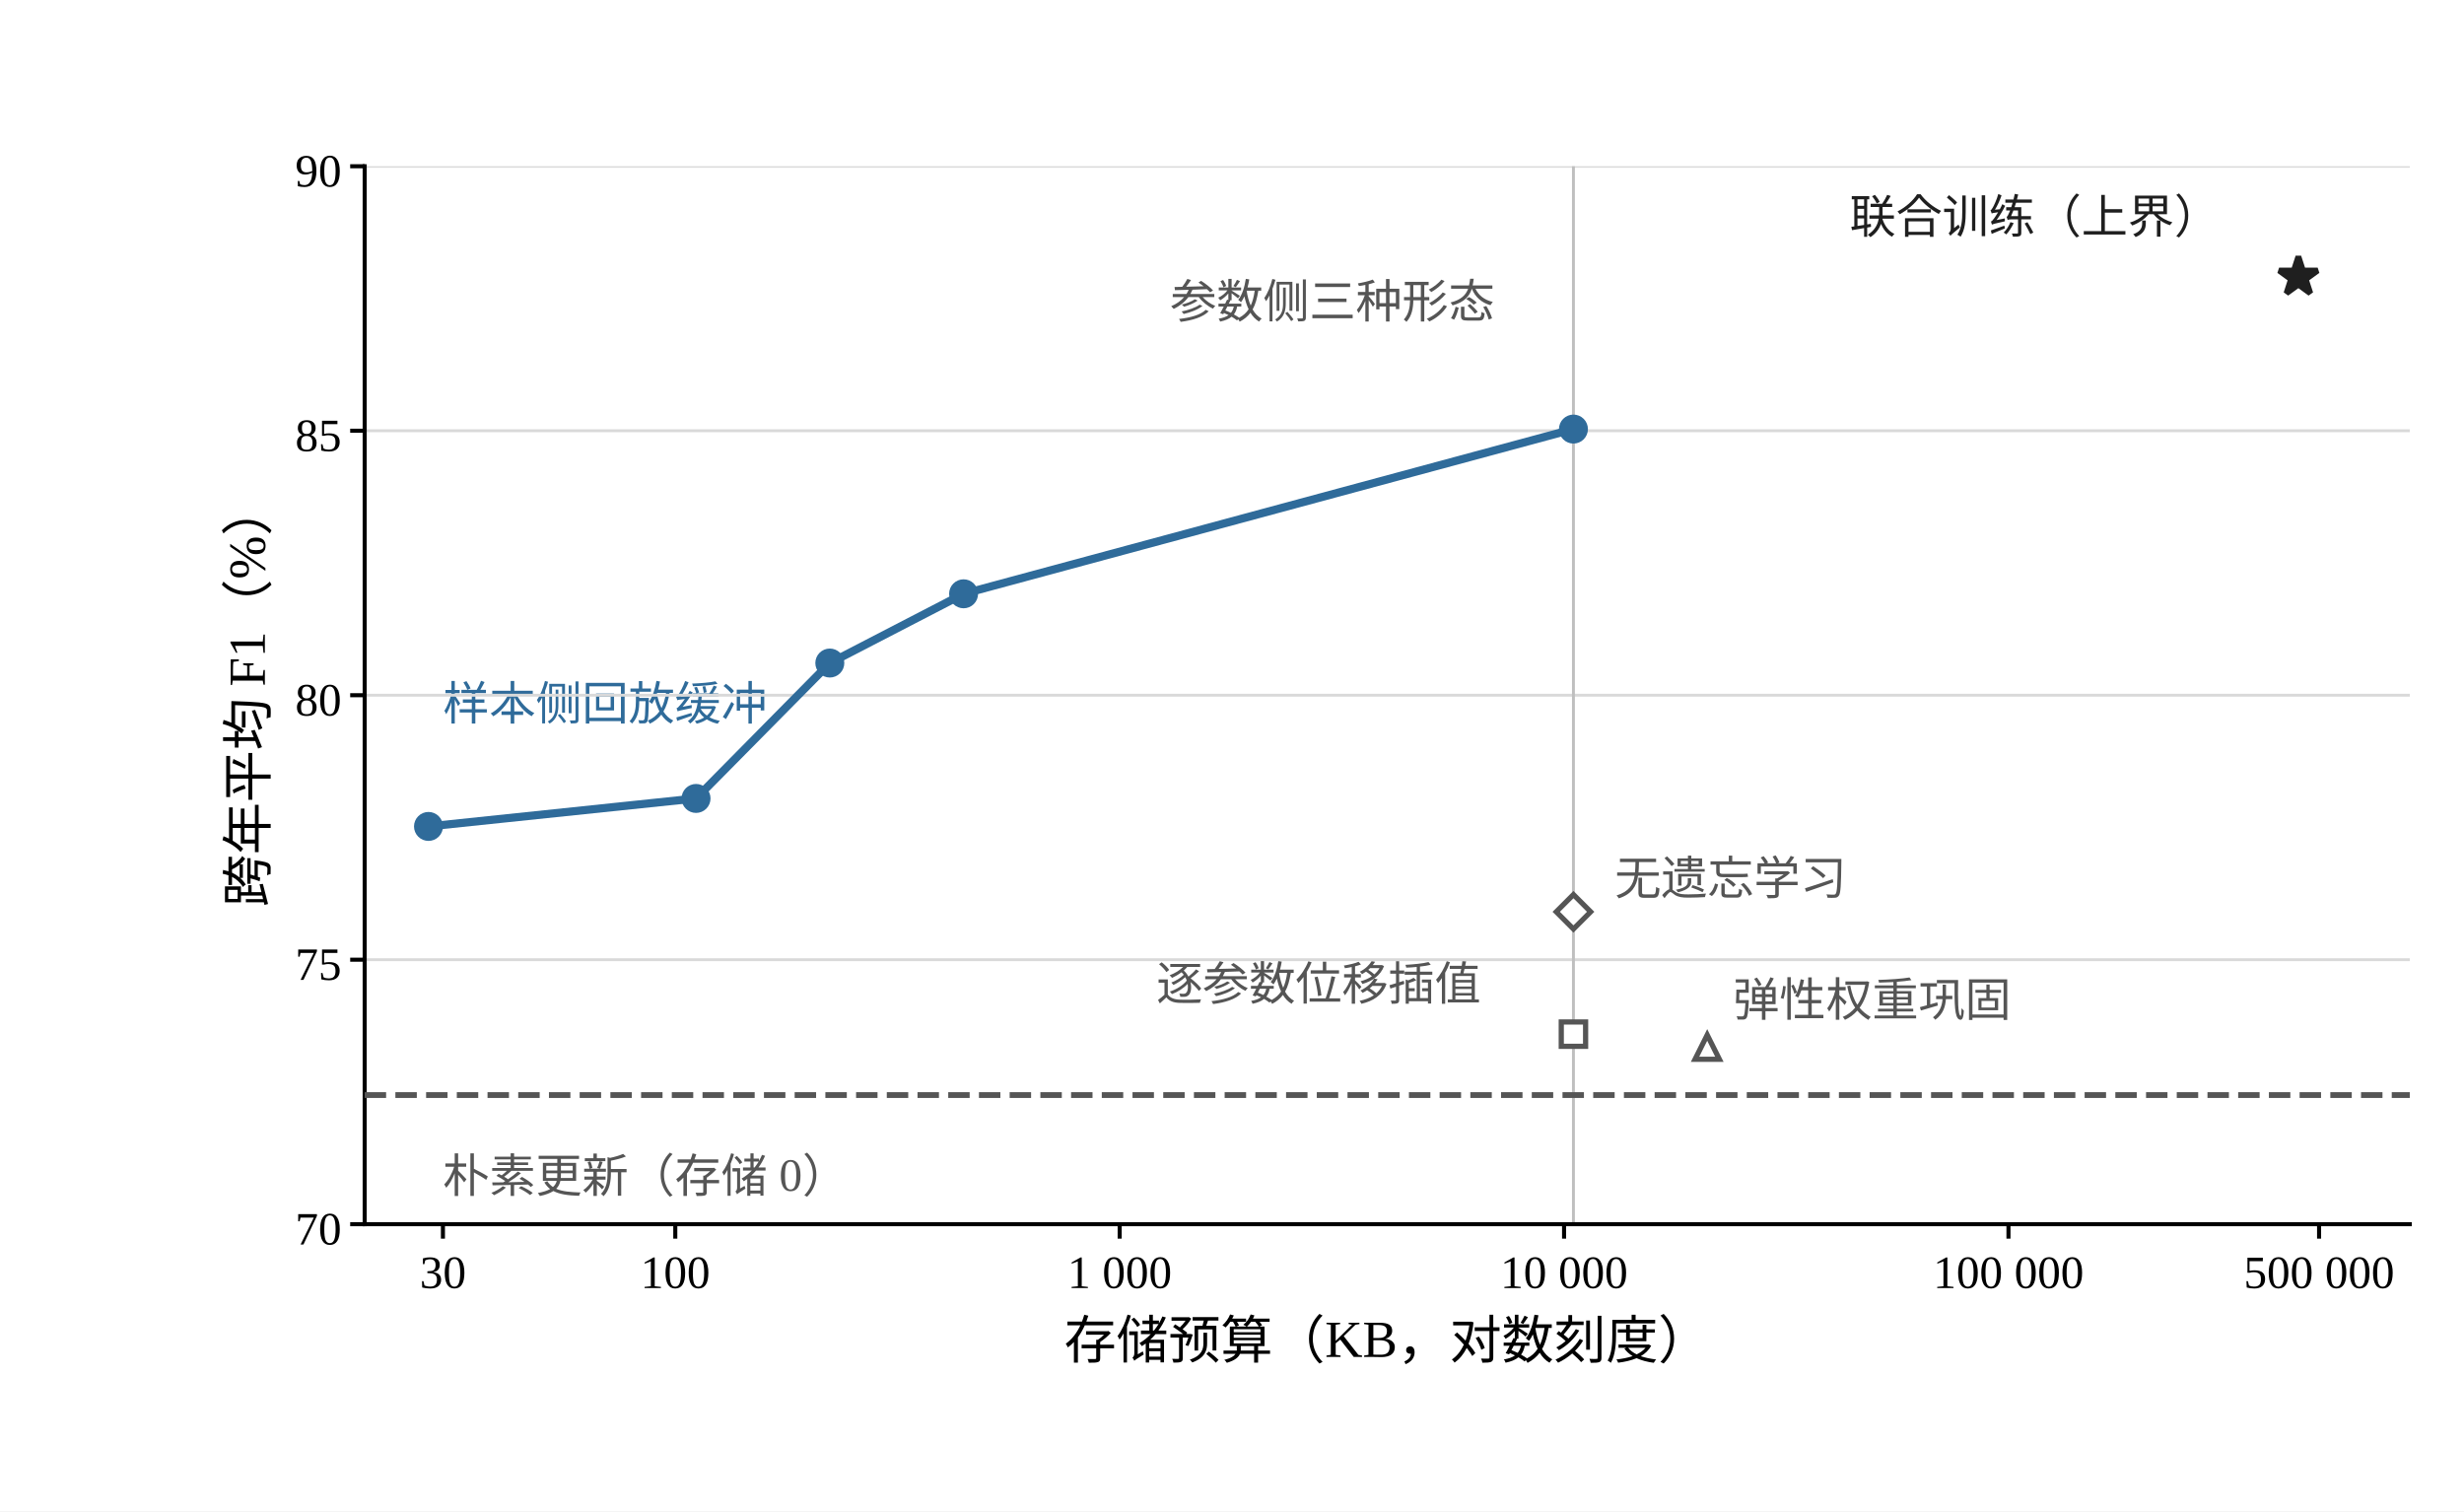
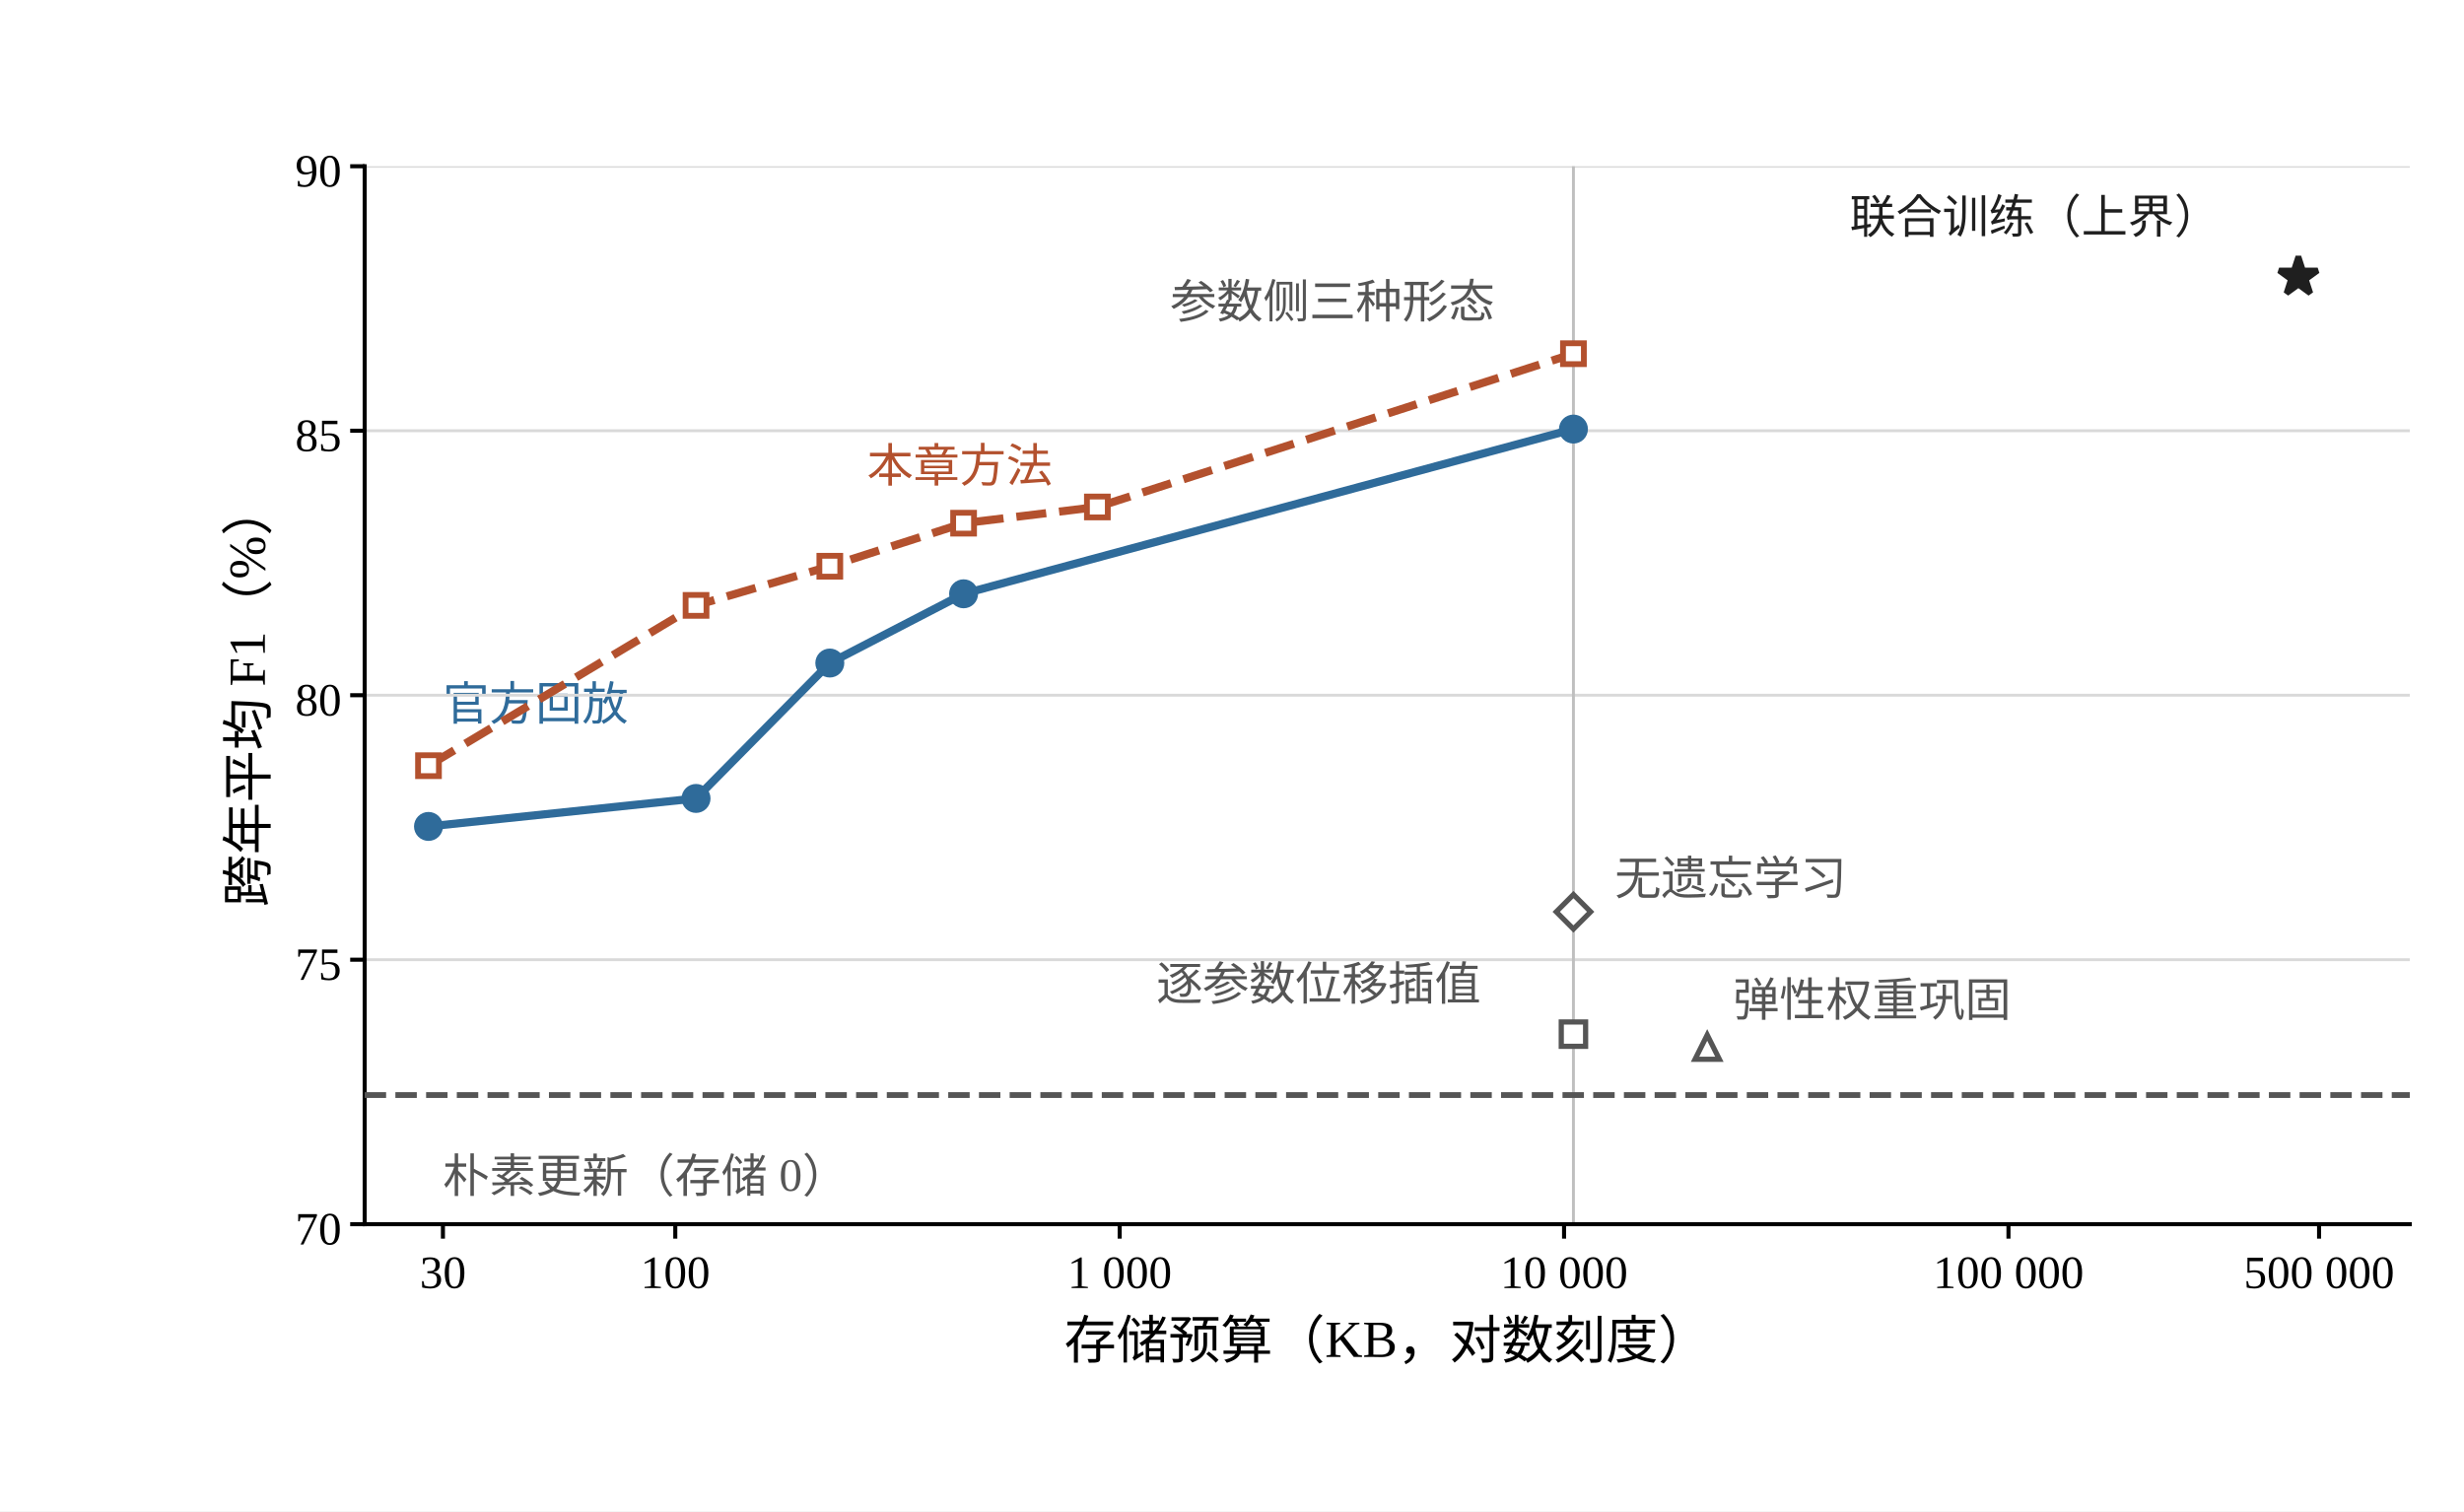
<svg xmlns="http://www.w3.org/2000/svg" xmlns:xlink="http://www.w3.org/1999/xlink" width="425.197pt" height="260.787pt" viewBox="0 0 425.197 260.787" version="1.1">
  <defs>
    <style type="text/css">*{stroke-linejoin: round; stroke-linecap: butt}</style>
  </defs>
  <g id="figure_1">
    <g id="patch_1">
      <path d="M 0 260.787  L 425.197 260.787  L 425.197 0  L 0 0  z " style="fill: #ffffff" />
    </g>
    <g id="axes_1">
      <g id="text_1">
        <g id="patch_2">
          <path d="M 76.433 208.74  L 146.433 208.74  Q 147.713 208.74 147.713 207.46  L 147.713 199.14  Q 147.713 197.86 146.433 197.86  L 76.433 197.86  Q 75.153 197.86 75.153 199.14  L 75.153 207.46  Q 75.153 208.74 76.433 208.74  z " style="fill: #ffffff" />
        </g>
        <text style="font-size: 8px; font-family: 'Times New Roman', 'SimHei'; text-anchor: start; fill: #555555" x="76.433" y="205.734" transform="rotate(-0 76.43286 205.7337)">朴素更新（存储 0）</text>
      </g>
      <g id="text_2">
        <g id="patch_3">
-           <path d="M 76.433 127.228  L 132.433 127.228  Q 133.713 127.228 133.713 125.948  L 133.713 117.628  Q 133.713 116.348 132.433 116.348  L 76.433 116.348  Q 75.153 116.348 75.153 117.628  L 75.153 125.948  Q 75.153 127.228 76.433 127.228  z " style="fill: #ffffff" />
-         </g>
-         <text style="font-size: 8px; font-family: 'Times New Roman', 'SimHei'; text-anchor: start; fill: #2f6b9a" x="76.433" y="124.221" transform="rotate(-0 76.43286 124.2213)">样本侧回放缓冲</text>
+           <path d="M 76.433 127.259  L 108.433 127.259  Q 109.713 127.259 109.713 125.979  L 109.713 117.596  Q 109.713 116.316 108.433 116.316  L 76.433 116.316  Q 75.153 116.316 75.153 117.596  L 75.153 125.979  Q 75.153 127.259 76.433 127.259  z " style="fill: #ffffff" />
+         </g>
+         <text style="font-size: 8px; font-family: 'Times New Roman', 'SimHei'; text-anchor: start; fill: #2f6b9a" x="76.433" y="124.253" transform="rotate(-0 76.43286 124.2526)">官方回放</text>
      </g>
      <g id="text_3">
        <g id="patch_4">
-           <path d="M 201.954 57.858  L 257.954 57.858  Q 259.234 57.858 259.234 56.578  L 259.234 48.258  Q 259.234 46.978 257.954 46.978  L 201.954 46.978  Q 200.674 46.978 200.674 48.258  L 200.674 56.578  Q 200.674 57.858 201.954 57.858  z " style="fill: #ffffff" />
-         </g>
-         <text style="font-size: 8px; font-family: 'Times New Roman', 'SimHei'; text-anchor: start; fill: #555555" x="201.954" y="54.852" transform="rotate(-0 201.9541 54.85186)">参数侧三种形态</text>
+           <path d="M 149.61 86.169  L 181.61 86.169  Q 182.89 86.169 182.89 84.889  L 182.89 76.538  Q 182.89 75.258 181.61 75.258  L 149.61 75.258  Q 148.33 75.258 148.33 76.538  L 148.33 84.889  Q 148.33 86.169 149.61 86.169  z " style="fill: #ffffff" />
+         </g>
+         <text style="font-size: 8px; font-family: 'Times New Roman', 'SimHei'; text-anchor: start; fill: #b3512e" x="149.61" y="83.163" transform="rotate(-0 149.6099 83.16292)">本章方法</text>
      </g>
      <g id="text_4">
        <g id="patch_5">
-           <path d="M 319.177 43.223  L 383.177 43.223  Q 384.457 43.223 384.457 41.943  L 384.457 33.685  Q 384.457 32.405 383.177 32.405  L 319.177 32.405  Q 317.897 32.405 317.897 33.685  L 317.897 41.943  Q 317.897 43.223 319.177 43.223  z " style="fill: #ffffff" />
-         </g>
-         <text style="font-size: 8px; font-family: 'Times New Roman', 'SimHei'; text-anchor: end; fill: #1f1f1f" x="383.177" y="40.217" transform="rotate(-0 383.1767 40.21652)">联合训练（上界）</text>
+           <path d="M 201.954 57.858  L 257.954 57.858  Q 259.234 57.858 259.234 56.578  L 259.234 48.258  Q 259.234 46.978 257.954 46.978  L 201.954 46.978  Q 200.674 46.978 200.674 48.258  L 200.674 56.578  Q 200.674 57.858 201.954 57.858  z " style="fill: #ffffff" />
+         </g>
+         <text style="font-size: 8px; font-family: 'Times New Roman', 'SimHei'; text-anchor: start; fill: #555555" x="201.954" y="54.852" transform="rotate(-0 201.9541 54.85186)">参数侧三种形态</text>
      </g>
      <g id="text_5">
        <g id="patch_6">
-           <path d="M 278.64 157.364  L 318.64 157.364  Q 319.92 157.364 319.92 156.084  L 319.92 147.733  Q 319.92 146.453 318.64 146.453  L 278.64 146.453  Q 277.36 146.453 277.36 147.733  L 277.36 156.084  Q 277.36 157.364 278.64 157.364  z " style="fill: #ffffff" />
-         </g>
-         <text style="font-size: 8px; font-family: 'Times New Roman', 'SimHei'; text-anchor: start; fill: #555555" x="278.64" y="154.358" transform="rotate(-0 278.6401 154.3579)">无遗忘学习</text>
+           <path d="M 319.177 43.223  L 383.177 43.223  Q 384.457 43.223 384.457 41.943  L 384.457 33.685  Q 384.457 32.405 383.177 32.405  L 319.177 32.405  Q 317.897 32.405 317.897 33.685  L 317.897 41.943  Q 317.897 43.223 319.177 43.223  z " style="fill: #ffffff" />
+         </g>
+         <text style="font-size: 8px; font-family: 'Times New Roman', 'SimHei'; text-anchor: end; fill: #1f1f1f" x="383.177" y="40.217" transform="rotate(-0 383.1767 40.21652)">联合训练（上界）</text>
      </g>
      <g id="text_6">
        <g id="patch_7">
-           <path d="M 199.555 175.573  L 255.555 175.573  Q 256.835 175.573 256.835 174.293  L 256.835 166.035  Q 256.835 164.755 255.555 164.755  L 199.555 164.755  Q 198.275 164.755 198.275 166.035  L 198.275 174.293  Q 198.275 175.573 199.555 175.573  z " style="fill: #ffffff" />
-         </g>
-         <text style="font-size: 8px; font-family: 'Times New Roman', 'SimHei'; text-anchor: end; fill: #555555" x="255.555" y="172.566" transform="rotate(-0 255.5553 172.5661)">逐参数位移插值</text>
+           <path d="M 278.64 157.364  L 318.64 157.364  Q 319.92 157.364 319.92 156.084  L 319.92 147.733  Q 319.92 146.453 318.64 146.453  L 278.64 146.453  Q 277.36 146.453 277.36 147.733  L 277.36 156.084  Q 277.36 157.364 278.64 157.364  z " style="fill: #ffffff" />
+         </g>
+         <text style="font-size: 8px; font-family: 'Times New Roman', 'SimHei'; text-anchor: start; fill: #555555" x="278.64" y="154.358" transform="rotate(-0 278.6401 154.3579)">无遗忘学习</text>
      </g>
      <g id="text_7">
        <g id="patch_8">
+           <path d="M 199.555 175.573  L 255.555 175.573  Q 256.835 175.573 256.835 174.293  L 256.835 166.035  Q 256.835 164.755 255.555 164.755  L 199.555 164.755  Q 198.275 164.755 198.275 166.035  L 198.275 174.293  Q 198.275 175.573 199.555 175.573  z " style="fill: #ffffff" />
+         </g>
+         <text style="font-size: 8px; font-family: 'Times New Roman', 'SimHei'; text-anchor: end; fill: #555555" x="255.555" y="172.566" transform="rotate(-0 255.5553 172.5661)">逐参数位移插值</text>
+       </g>
+       <g id="text_8">
+         <g id="patch_9">
          <path d="M 299.059 178.342  L 347.059 178.342  Q 348.339 178.342 348.339 177.062  L 348.339 168.742  Q 348.339 167.462 347.059 167.462  L 299.059 167.462  Q 297.779 167.462 297.779 168.742  L 297.779 177.062  Q 297.779 178.342 299.059 178.342  z " style="fill: #ffffff" />
        </g>
        <text style="font-size: 8px; font-family: 'Times New Roman', 'SimHei'; text-anchor: start; fill: #555555" x="299.059" y="175.336" transform="rotate(-0 299.0591 175.3356)">弹性权重巩固</text>
      </g>
    </g>
    <g id="axes_2">
-       <g id="patch_9">
+       <g id="patch_10">
        <path d="M 62.929 211.238  L 415.843 211.238  L 415.843 28.687  L 62.929 28.687  L 62.929 211.238  z " style="fill: none" />
      </g>
      <g id="matplotlib.axis_1">
        <g id="xtick_1">
          <g id="line2d_1">
            <defs>
-               <path id="m291fa795b1" d="M 0 0  L 0 2.5  " style="stroke: #000000; stroke-width: 0.7" />
+               <path id="m1a42edc33a" d="M 0 0  L 0 2.5  " style="stroke: #000000; stroke-width: 0.7" />
            </defs>
            <g>
-               <use xlink:href="#m291fa795b1" x="76.433" y="211.238" style="stroke: #000000; stroke-width: 0.7" />
-             </g>
-           </g>
-           <g id="text_8">
+               <use xlink:href="#m1a42edc33a" x="76.433" y="211.238" style="stroke: #000000; stroke-width: 0.7" />
+             </g>
+           </g>
+           <g id="text_9">
            <text style="font-size: 8px; font-family: 'Times New Roman', 'SimHei'; text-anchor: middle" x="76.433" y="222.258" transform="rotate(-0 76.43286 222.2581)">30</text>
          </g>
        </g>
        <g id="xtick_2">
          <g id="line2d_2">
            <g>
-               <use xlink:href="#m291fa795b1" x="116.53" y="211.238" style="stroke: #000000; stroke-width: 0.7" />
-             </g>
-           </g>
-           <g id="text_9">
+               <use xlink:href="#m1a42edc33a" x="116.53" y="211.238" style="stroke: #000000; stroke-width: 0.7" />
+             </g>
+           </g>
+           <g id="text_10">
            <text style="font-size: 8px; font-family: 'Times New Roman', 'SimHei'; text-anchor: middle" x="116.53" y="222.258" transform="rotate(-0 116.5303 222.2581)">100</text>
          </g>
        </g>
        <g id="xtick_3">
          <g id="line2d_3">
            <g>
-               <use xlink:href="#m291fa795b1" x="193.216" y="211.238" style="stroke: #000000; stroke-width: 0.7" />
-             </g>
-           </g>
-           <g id="text_10">
+               <use xlink:href="#m1a42edc33a" x="193.216" y="211.238" style="stroke: #000000; stroke-width: 0.7" />
+             </g>
+           </g>
+           <g id="text_11">
            <text style="font-size: 8px; font-family: 'Times New Roman', 'SimHei'; text-anchor: middle" x="193.216" y="222.258" transform="rotate(-0 193.2163 222.2581)">1 000</text>
          </g>
        </g>
        <g id="xtick_4">
          <g id="line2d_4">
            <g>
-               <use xlink:href="#m291fa795b1" x="269.902" y="211.238" style="stroke: #000000; stroke-width: 0.7" />
-             </g>
-           </g>
-           <g id="text_11">
+               <use xlink:href="#m1a42edc33a" x="269.902" y="211.238" style="stroke: #000000; stroke-width: 0.7" />
+             </g>
+           </g>
+           <g id="text_12">
            <text style="font-size: 8px; font-family: 'Times New Roman', 'SimHei'; text-anchor: middle" x="269.902" y="222.258" transform="rotate(-0 269.9022 222.2581)">10 000</text>
          </g>
        </g>
        <g id="xtick_5">
          <g id="line2d_5">
            <g>
-               <use xlink:href="#m291fa795b1" x="346.588" y="211.238" style="stroke: #000000; stroke-width: 0.7" />
-             </g>
-           </g>
-           <g id="text_12">
+               <use xlink:href="#m1a42edc33a" x="346.588" y="211.238" style="stroke: #000000; stroke-width: 0.7" />
+             </g>
+           </g>
+           <g id="text_13">
            <text style="font-size: 8px; font-family: 'Times New Roman', 'SimHei'; text-anchor: middle" x="346.588" y="222.258" transform="rotate(-0 346.5882 222.2581)">100 000</text>
          </g>
        </g>
        <g id="xtick_6">
          <g id="line2d_6">
            <g>
-               <use xlink:href="#m291fa795b1" x="400.189" y="211.238" style="stroke: #000000; stroke-width: 0.7" />
-             </g>
-           </g>
-           <g id="text_13">
+               <use xlink:href="#m1a42edc33a" x="400.189" y="211.238" style="stroke: #000000; stroke-width: 0.7" />
+             </g>
+           </g>
+           <g id="text_14">
            <text style="font-size: 8px; font-family: 'Times New Roman', 'SimHei'; text-anchor: middle" x="400.189" y="222.258" transform="rotate(-0 400.1894 222.2581)">500 000</text>
          </g>
        </g>
-         <g id="text_14">
+         <g id="text_15">
          <text style="font-size: 9px; font-family: 'Times New Roman', 'SimHei'; text-anchor: middle" x="239.386" y="234.419" transform="rotate(-0 239.3858 234.419)">存储预算（KB，对数刻度）</text>
        </g>
      </g>
      <g id="matplotlib.axis_2">
        <g id="ytick_1">
          <g id="line2d_7">
-             <path d="M 62.929 211.238  L 415.843 211.238  " clip-path="url(#pa51140d62a)" style="fill: none; stroke: #d9d9d9; stroke-width: 0.5; stroke-linecap: square" />
+             <path d="M 62.929 211.238  L 415.843 211.238  " clip-path="url(#p07f7223448)" style="fill: none; stroke: #d9d9d9; stroke-width: 0.5; stroke-linecap: square" />
          </g>
          <g id="line2d_8">
            <defs>
-               <path id="m5535e80672" d="M 0 0  L -2.5 0  " style="stroke: #000000; stroke-width: 0.7" />
+               <path id="mbbad0d5003" d="M 0 0  L -2.5 0  " style="stroke: #000000; stroke-width: 0.7" />
            </defs>
            <g>
-               <use xlink:href="#m5535e80672" x="62.929" y="211.238" style="stroke: #000000; stroke-width: 0.7" />
-             </g>
-           </g>
-           <g id="text_15">
+               <use xlink:href="#mbbad0d5003" x="62.929" y="211.238" style="stroke: #000000; stroke-width: 0.7" />
+             </g>
+           </g>
+           <g id="text_16">
            <text style="font-size: 8px; font-family: 'Times New Roman', 'SimHei'; text-anchor: end" x="58.929" y="214.744" transform="rotate(-0 58.92913 214.7439)">70</text>
          </g>
        </g>
        <g id="ytick_2">
          <g id="line2d_9">
-             <path d="M 62.929 165.6  L 415.843 165.6  " clip-path="url(#pa51140d62a)" style="fill: none; stroke: #d9d9d9; stroke-width: 0.5; stroke-linecap: square" />
+             <path d="M 62.929 165.6  L 415.843 165.6  " clip-path="url(#p07f7223448)" style="fill: none; stroke: #d9d9d9; stroke-width: 0.5; stroke-linecap: square" />
          </g>
          <g id="line2d_10">
            <g>
-               <use xlink:href="#m5535e80672" x="62.929" y="165.6" style="stroke: #000000; stroke-width: 0.7" />
-             </g>
-           </g>
-           <g id="text_16">
+               <use xlink:href="#mbbad0d5003" x="62.929" y="165.6" style="stroke: #000000; stroke-width: 0.7" />
+             </g>
+           </g>
+           <g id="text_17">
            <text style="font-size: 8px; font-family: 'Times New Roman', 'SimHei'; text-anchor: end" x="58.929" y="169.079" transform="rotate(-0 58.92913 169.0789)">75</text>
          </g>
        </g>
        <g id="ytick_3">
          <g id="line2d_11">
-             <path d="M 62.929 119.962  L 415.843 119.962  " clip-path="url(#pa51140d62a)" style="fill: none; stroke: #d9d9d9; stroke-width: 0.5; stroke-linecap: square" />
+             <path d="M 62.929 119.962  L 415.843 119.962  " clip-path="url(#p07f7223448)" style="fill: none; stroke: #d9d9d9; stroke-width: 0.5; stroke-linecap: square" />
          </g>
          <g id="line2d_12">
            <g>
-               <use xlink:href="#m5535e80672" x="62.929" y="119.962" style="stroke: #000000; stroke-width: 0.7" />
-             </g>
-           </g>
-           <g id="text_17">
+               <use xlink:href="#mbbad0d5003" x="62.929" y="119.962" style="stroke: #000000; stroke-width: 0.7" />
+             </g>
+           </g>
+           <g id="text_18">
            <text style="font-size: 8px; font-family: 'Times New Roman', 'SimHei'; text-anchor: end" x="58.929" y="123.472" transform="rotate(-0 58.92913 123.4724)">80</text>
          </g>
        </g>
        <g id="ytick_4">
          <g id="line2d_13">
-             <path d="M 62.929 74.324  L 415.843 74.324  " clip-path="url(#pa51140d62a)" style="fill: none; stroke: #d9d9d9; stroke-width: 0.5; stroke-linecap: square" />
+             <path d="M 62.929 74.324  L 415.843 74.324  " clip-path="url(#p07f7223448)" style="fill: none; stroke: #d9d9d9; stroke-width: 0.5; stroke-linecap: square" />
          </g>
          <g id="line2d_14">
            <g>
-               <use xlink:href="#m5535e80672" x="62.929" y="74.324" style="stroke: #000000; stroke-width: 0.7" />
-             </g>
-           </g>
-           <g id="text_18">
+               <use xlink:href="#mbbad0d5003" x="62.929" y="74.324" style="stroke: #000000; stroke-width: 0.7" />
+             </g>
+           </g>
+           <g id="text_19">
            <text style="font-size: 8px; font-family: 'Times New Roman', 'SimHei'; text-anchor: end" x="58.929" y="77.835" transform="rotate(-0 58.92913 77.83457)">85</text>
          </g>
        </g>
        <g id="ytick_5">
          <g id="line2d_15">
-             <path d="M 62.929 28.687  L 415.843 28.687  " clip-path="url(#pa51140d62a)" style="fill: none; stroke: #d9d9d9; stroke-width: 0.5; stroke-linecap: square" />
+             <path d="M 62.929 28.687  L 415.843 28.687  " clip-path="url(#p07f7223448)" style="fill: none; stroke: #d9d9d9; stroke-width: 0.5; stroke-linecap: square" />
          </g>
          <g id="line2d_16">
            <g>
-               <use xlink:href="#m5535e80672" x="62.929" y="28.687" style="stroke: #000000; stroke-width: 0.7" />
-             </g>
-           </g>
-           <g id="text_19">
+               <use xlink:href="#mbbad0d5003" x="62.929" y="28.687" style="stroke: #000000; stroke-width: 0.7" />
+             </g>
+           </g>
+           <g id="text_20">
            <text style="font-size: 8px; font-family: 'Times New Roman', 'SimHei'; text-anchor: end" x="58.929" y="32.193" transform="rotate(-0 58.92913 32.19271)">90</text>
          </g>
        </g>
-         <g id="text_20">
+         <g id="text_21">
          <text style="font-size: 9px; font-family: 'Times New Roman', 'SimHei'; text-anchor: middle" x="45.987" y="119.962" transform="rotate(-90 45.98675 119.9622)">跨年平均 F1（%）</text>
        </g>
      </g>
      <g id="line2d_17">
-         <path d="M 271.518 211.238  L 271.518 28.687  " clip-path="url(#pa51140d62a)" style="fill: none; stroke: #bfbfbf; stroke-width: 0.5; stroke-linecap: square" />
-       </g>
-       <g id="patch_10">
+         <path d="M 271.518 211.238  L 271.518 28.687  " clip-path="url(#p07f7223448)" style="fill: none; stroke: #bfbfbf; stroke-width: 0.5; stroke-linecap: square" />
+       </g>
+       <g id="patch_11">
        <path d="M 62.929 211.238  L 62.929 28.687  " style="fill: none; stroke: #000000; stroke-width: 0.7; stroke-linejoin: miter; stroke-linecap: square" />
      </g>
-       <g id="patch_11">
+       <g id="patch_12">
        <path d="M 62.929 211.238  L 415.843 211.238  " style="fill: none; stroke: #000000; stroke-width: 0.7; stroke-linejoin: miter; stroke-linecap: square" />
      </g>
      <g id="line2d_18">
-         <path d="M 62.929 188.957  L 415.843 188.957  " clip-path="url(#pa51140d62a)" style="fill: none; stroke-dasharray: 3.7,1.6; stroke-dashoffset: 0; stroke: #555555" />
+         <path d="M 62.929 188.957  L 415.843 188.957  " clip-path="url(#p07f7223448)" style="fill: none; stroke-dasharray: 3.7,1.6; stroke-dashoffset: 0; stroke: #555555" />
      </g>
      <g id="line2d_19">
-         <path d="M 73.942 142.604  L 120.112 137.774  L 143.196 114.409  L 166.281 102.462  L 271.518 74.041  " clip-path="url(#pa51140d62a)" style="fill: none; stroke: #2f6b9a; stroke-width: 1.4; stroke-linecap: square" />
+         <path d="M 73.942 142.604  L 120.112 137.774  L 143.196 114.409  L 166.281 102.462  L 271.518 74.041  " clip-path="url(#p07f7223448)" style="fill: none; stroke: #2f6b9a; stroke-width: 1.4; stroke-linecap: square" />
      </g>
      <g id="line2d_20">
-         <defs>
-           <path id="m0539af2789" d="M 0 2  C 0.53 2 1.039 1.789 1.414 1.414  C 1.789 1.039 2 0.53 2 0  C 2 -0.53 1.789 -1.039 1.414 -1.414  C 1.039 -1.789 0.53 -2 0 -2  C -0.53 -2 -1.039 -1.789 -1.414 -1.414  C -1.789 -1.039 -2 -0.53 -2 0  C -2 0.53 -1.789 1.039 -1.414 1.414  C -1.039 1.789 -0.53 2 0 2  z " style="stroke: #2f6b9a" />
-         </defs>
-         <g clip-path="url(#pa51140d62a)">
-           <use xlink:href="#m0539af2789" x="73.942" y="142.604" style="fill: #2f6b9a; stroke: #2f6b9a" />
-           <use xlink:href="#m0539af2789" x="120.112" y="137.774" style="fill: #2f6b9a; stroke: #2f6b9a" />
-           <use xlink:href="#m0539af2789" x="143.196" y="114.409" style="fill: #2f6b9a; stroke: #2f6b9a" />
-           <use xlink:href="#m0539af2789" x="166.281" y="102.462" style="fill: #2f6b9a; stroke: #2f6b9a" />
-           <use xlink:href="#m0539af2789" x="271.518" y="74.041" style="fill: #2f6b9a; stroke: #2f6b9a" />
-         </g>
+         <path d="M 73.942 132.122  L 120.112 104.461  L 143.196 97.704  L 166.281 90.278  L 189.366 87.479  L 271.518 61.031  " clip-path="url(#p07f7223448)" style="fill: none; stroke-dasharray: 5.18,2.24; stroke-dashoffset: 0; stroke: #b3512e; stroke-width: 1.4" />
      </g>
      <g id="line2d_21">
        <defs>
-           <path id="mceeaae8bb9" d="M 0 -3.5  L -0.786 -1.082  L -3.329 -1.082  L -1.271 0.413  L -2.057 2.832  L -0 1.337  L 2.057 2.832  L 1.271 0.413  L 3.329 -1.082  L 0.786 -1.082  z " style="stroke: #1f1f1f; stroke-linejoin: bevel" />
-         </defs>
-         <g clip-path="url(#pa51140d62a)">
-           <use xlink:href="#mceeaae8bb9" x="396.617" y="47.77" style="fill: #1f1f1f; stroke: #1f1f1f; stroke-linejoin: bevel" />
+           <path id="mfb7e0d5c8d" d="M 0 2  C 0.53 2 1.039 1.789 1.414 1.414  C 1.789 1.039 2 0.53 2 0  C 2 -0.53 1.789 -1.039 1.414 -1.414  C 1.039 -1.789 0.53 -2 0 -2  C -0.53 -2 -1.039 -1.789 -1.414 -1.414  C -1.789 -1.039 -2 -0.53 -2 0  C -2 0.53 -1.789 1.039 -1.414 1.414  C -1.039 1.789 -0.53 2 0 2  z " style="stroke: #2f6b9a" />
+         </defs>
+         <g clip-path="url(#p07f7223448)">
+           <use xlink:href="#mfb7e0d5c8d" x="73.942" y="142.604" style="fill: #2f6b9a; stroke: #2f6b9a" />
+           <use xlink:href="#mfb7e0d5c8d" x="120.112" y="137.774" style="fill: #2f6b9a; stroke: #2f6b9a" />
+           <use xlink:href="#mfb7e0d5c8d" x="143.196" y="114.409" style="fill: #2f6b9a; stroke: #2f6b9a" />
+           <use xlink:href="#mfb7e0d5c8d" x="166.281" y="102.462" style="fill: #2f6b9a; stroke: #2f6b9a" />
+           <use xlink:href="#mfb7e0d5c8d" x="271.518" y="74.041" style="fill: #2f6b9a; stroke: #2f6b9a" />
        </g>
      </g>
      <g id="line2d_22">
        <defs>
-           <path id="mcb4377bbc2" d="M -2.1 2.1  L 2.1 2.1  L 2.1 -2.1  L -2.1 -2.1  z " style="stroke: #555555; stroke-width: 0.9; stroke-linejoin: miter" />
-         </defs>
-         <g clip-path="url(#pa51140d62a)">
-           <use xlink:href="#mcb4377bbc2" x="271.518" y="178.446" style="fill: #ffffff; stroke: #555555; stroke-width: 0.9; stroke-linejoin: miter" />
+           <path id="m0c94111a69" d="M -1.8 1.8  L 1.8 1.8  L 1.8 -1.8  L -1.8 -1.8  z " style="stroke: #b3512e; stroke-linejoin: miter" />
+         </defs>
+         <g clip-path="url(#p07f7223448)">
+           <use xlink:href="#m0c94111a69" x="73.942" y="132.122" style="fill: #ffffff; stroke: #b3512e; stroke-linejoin: miter" />
+           <use xlink:href="#m0c94111a69" x="120.112" y="104.461" style="fill: #ffffff; stroke: #b3512e; stroke-linejoin: miter" />
+           <use xlink:href="#m0c94111a69" x="143.196" y="97.704" style="fill: #ffffff; stroke: #b3512e; stroke-linejoin: miter" />
+           <use xlink:href="#m0c94111a69" x="166.281" y="90.278" style="fill: #ffffff; stroke: #b3512e; stroke-linejoin: miter" />
+           <use xlink:href="#m0c94111a69" x="189.366" y="87.479" style="fill: #ffffff; stroke: #b3512e; stroke-linejoin: miter" />
+           <use xlink:href="#m0c94111a69" x="271.518" y="61.031" style="fill: #ffffff; stroke: #b3512e; stroke-linejoin: miter" />
        </g>
      </g>
      <g id="line2d_23">
        <defs>
-           <path id="m7adc7f3822" d="M -0 2.97  L 2.97 0  L 0 -2.97  L -2.97 -0  z " style="stroke: #555555; stroke-width: 0.9; stroke-linejoin: miter" />
-         </defs>
-         <g clip-path="url(#pa51140d62a)">
-           <use xlink:href="#m7adc7f3822" x="271.518" y="157.334" style="fill: #ffffff; stroke: #555555; stroke-width: 0.9; stroke-linejoin: miter" />
+           <path id="m868492163e" d="M 0 -3.5  L -0.786 -1.082  L -3.329 -1.082  L -1.271 0.413  L -2.057 2.832  L -0 1.337  L 2.057 2.832  L 1.271 0.413  L 3.329 -1.082  L 0.786 -1.082  z " style="stroke: #1f1f1f; stroke-linejoin: bevel" />
+         </defs>
+         <g clip-path="url(#p07f7223448)">
+           <use xlink:href="#m868492163e" x="396.617" y="47.77" style="fill: #1f1f1f; stroke: #1f1f1f; stroke-linejoin: bevel" />
        </g>
      </g>
      <g id="line2d_24">
        <defs>
-           <path id="m3d3733318c" d="M 0 -2.1  L -2.1 2.1  L 2.1 2.1  z " style="stroke: #555555; stroke-width: 0.9; stroke-linejoin: miter" />
-         </defs>
-         <g clip-path="url(#pa51140d62a)">
-           <use xlink:href="#m3d3733318c" x="294.603" y="180.682" style="fill: #ffffff; stroke: #555555; stroke-width: 0.9; stroke-linejoin: miter" />
+           <path id="m4eb0ec77b3" d="M -2.1 2.1  L 2.1 2.1  L 2.1 -2.1  L -2.1 -2.1  z " style="stroke: #555555; stroke-width: 0.9; stroke-linejoin: miter" />
+         </defs>
+         <g clip-path="url(#p07f7223448)">
+           <use xlink:href="#m4eb0ec77b3" x="271.518" y="178.446" style="fill: #ffffff; stroke: #555555; stroke-width: 0.9; stroke-linejoin: miter" />
+         </g>
+       </g>
+       <g id="line2d_25">
+         <defs>
+           <path id="mb272e6c941" d="M -0 2.97  L 2.97 0  L 0 -2.97  L -2.97 -0  z " style="stroke: #555555; stroke-width: 0.9; stroke-linejoin: miter" />
+         </defs>
+         <g clip-path="url(#p07f7223448)">
+           <use xlink:href="#mb272e6c941" x="271.518" y="157.334" style="fill: #ffffff; stroke: #555555; stroke-width: 0.9; stroke-linejoin: miter" />
+         </g>
+       </g>
+       <g id="line2d_26">
+         <defs>
+           <path id="m081955ce55" d="M 0 -2.1  L -2.1 2.1  L 2.1 2.1  z " style="stroke: #555555; stroke-width: 0.9; stroke-linejoin: miter" />
+         </defs>
+         <g clip-path="url(#p07f7223448)">
+           <use xlink:href="#m081955ce55" x="294.603" y="180.682" style="fill: #ffffff; stroke: #555555; stroke-width: 0.9; stroke-linejoin: miter" />
        </g>
      </g>
    </g>
  </g>
  <defs>
-     <clipPath id="pa51140d62a">
+     <clipPath id="p07f7223448">
      <rect x="62.929" y="28.687" width="352.913" height="182.551" />
    </clipPath>
  </defs>
</svg>
